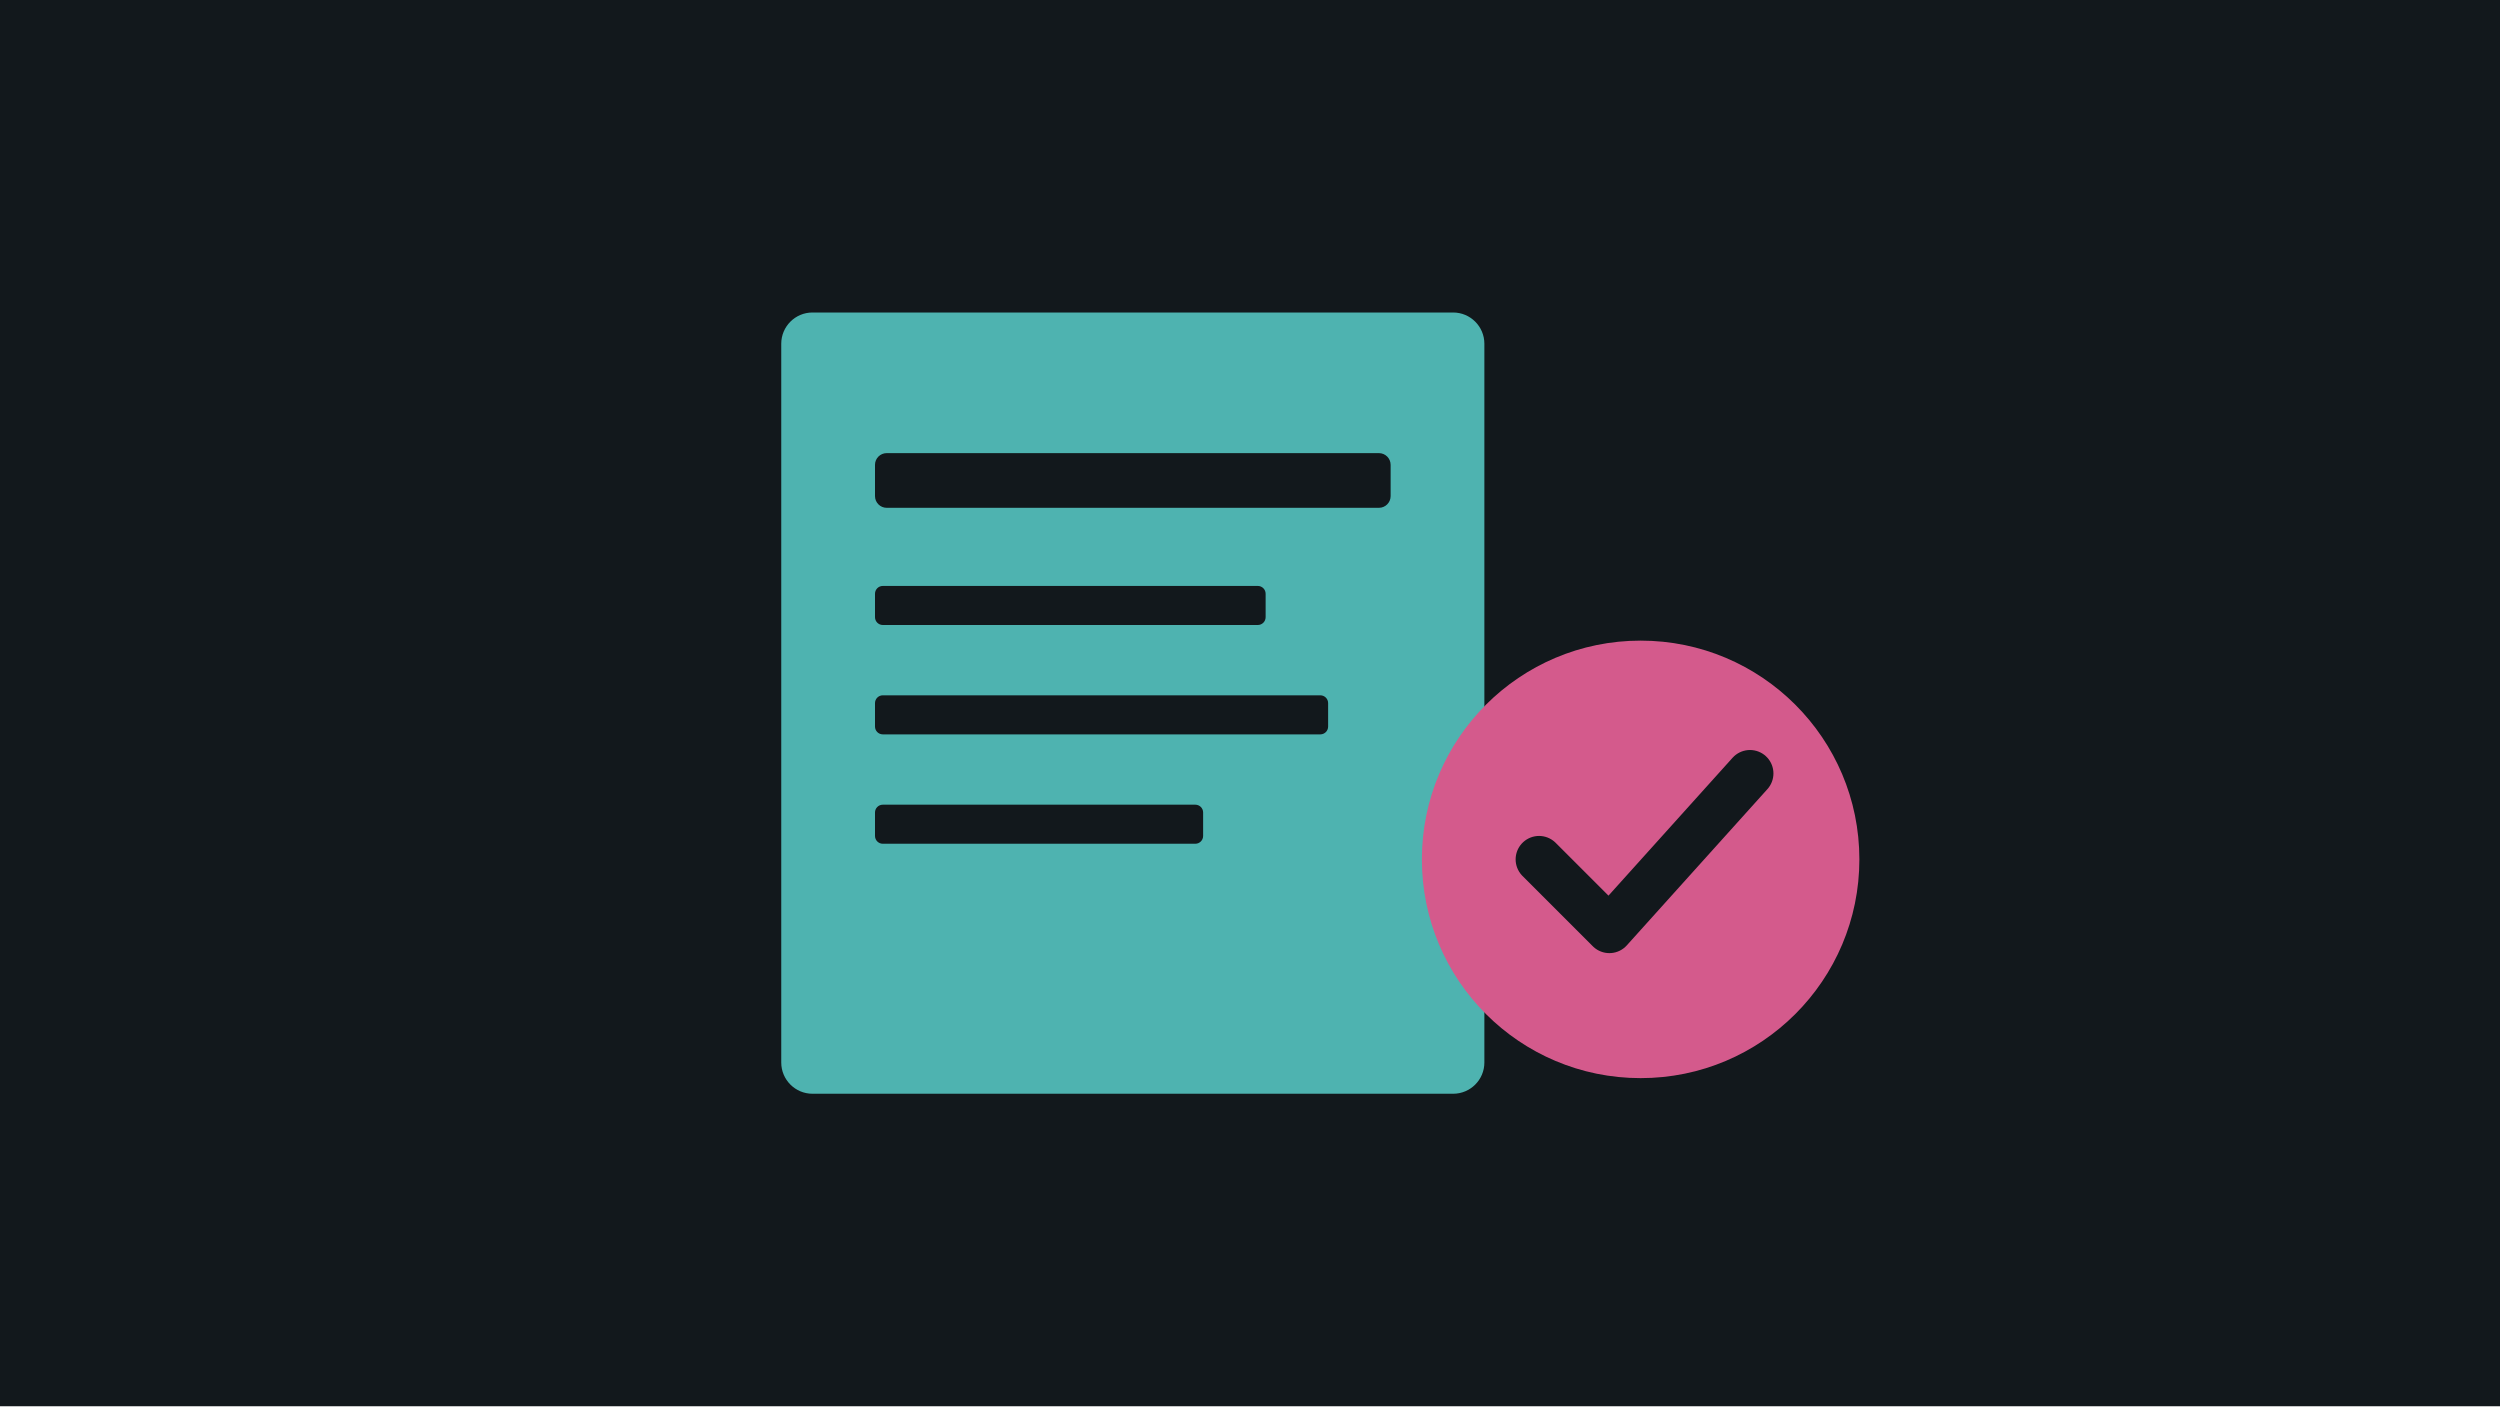
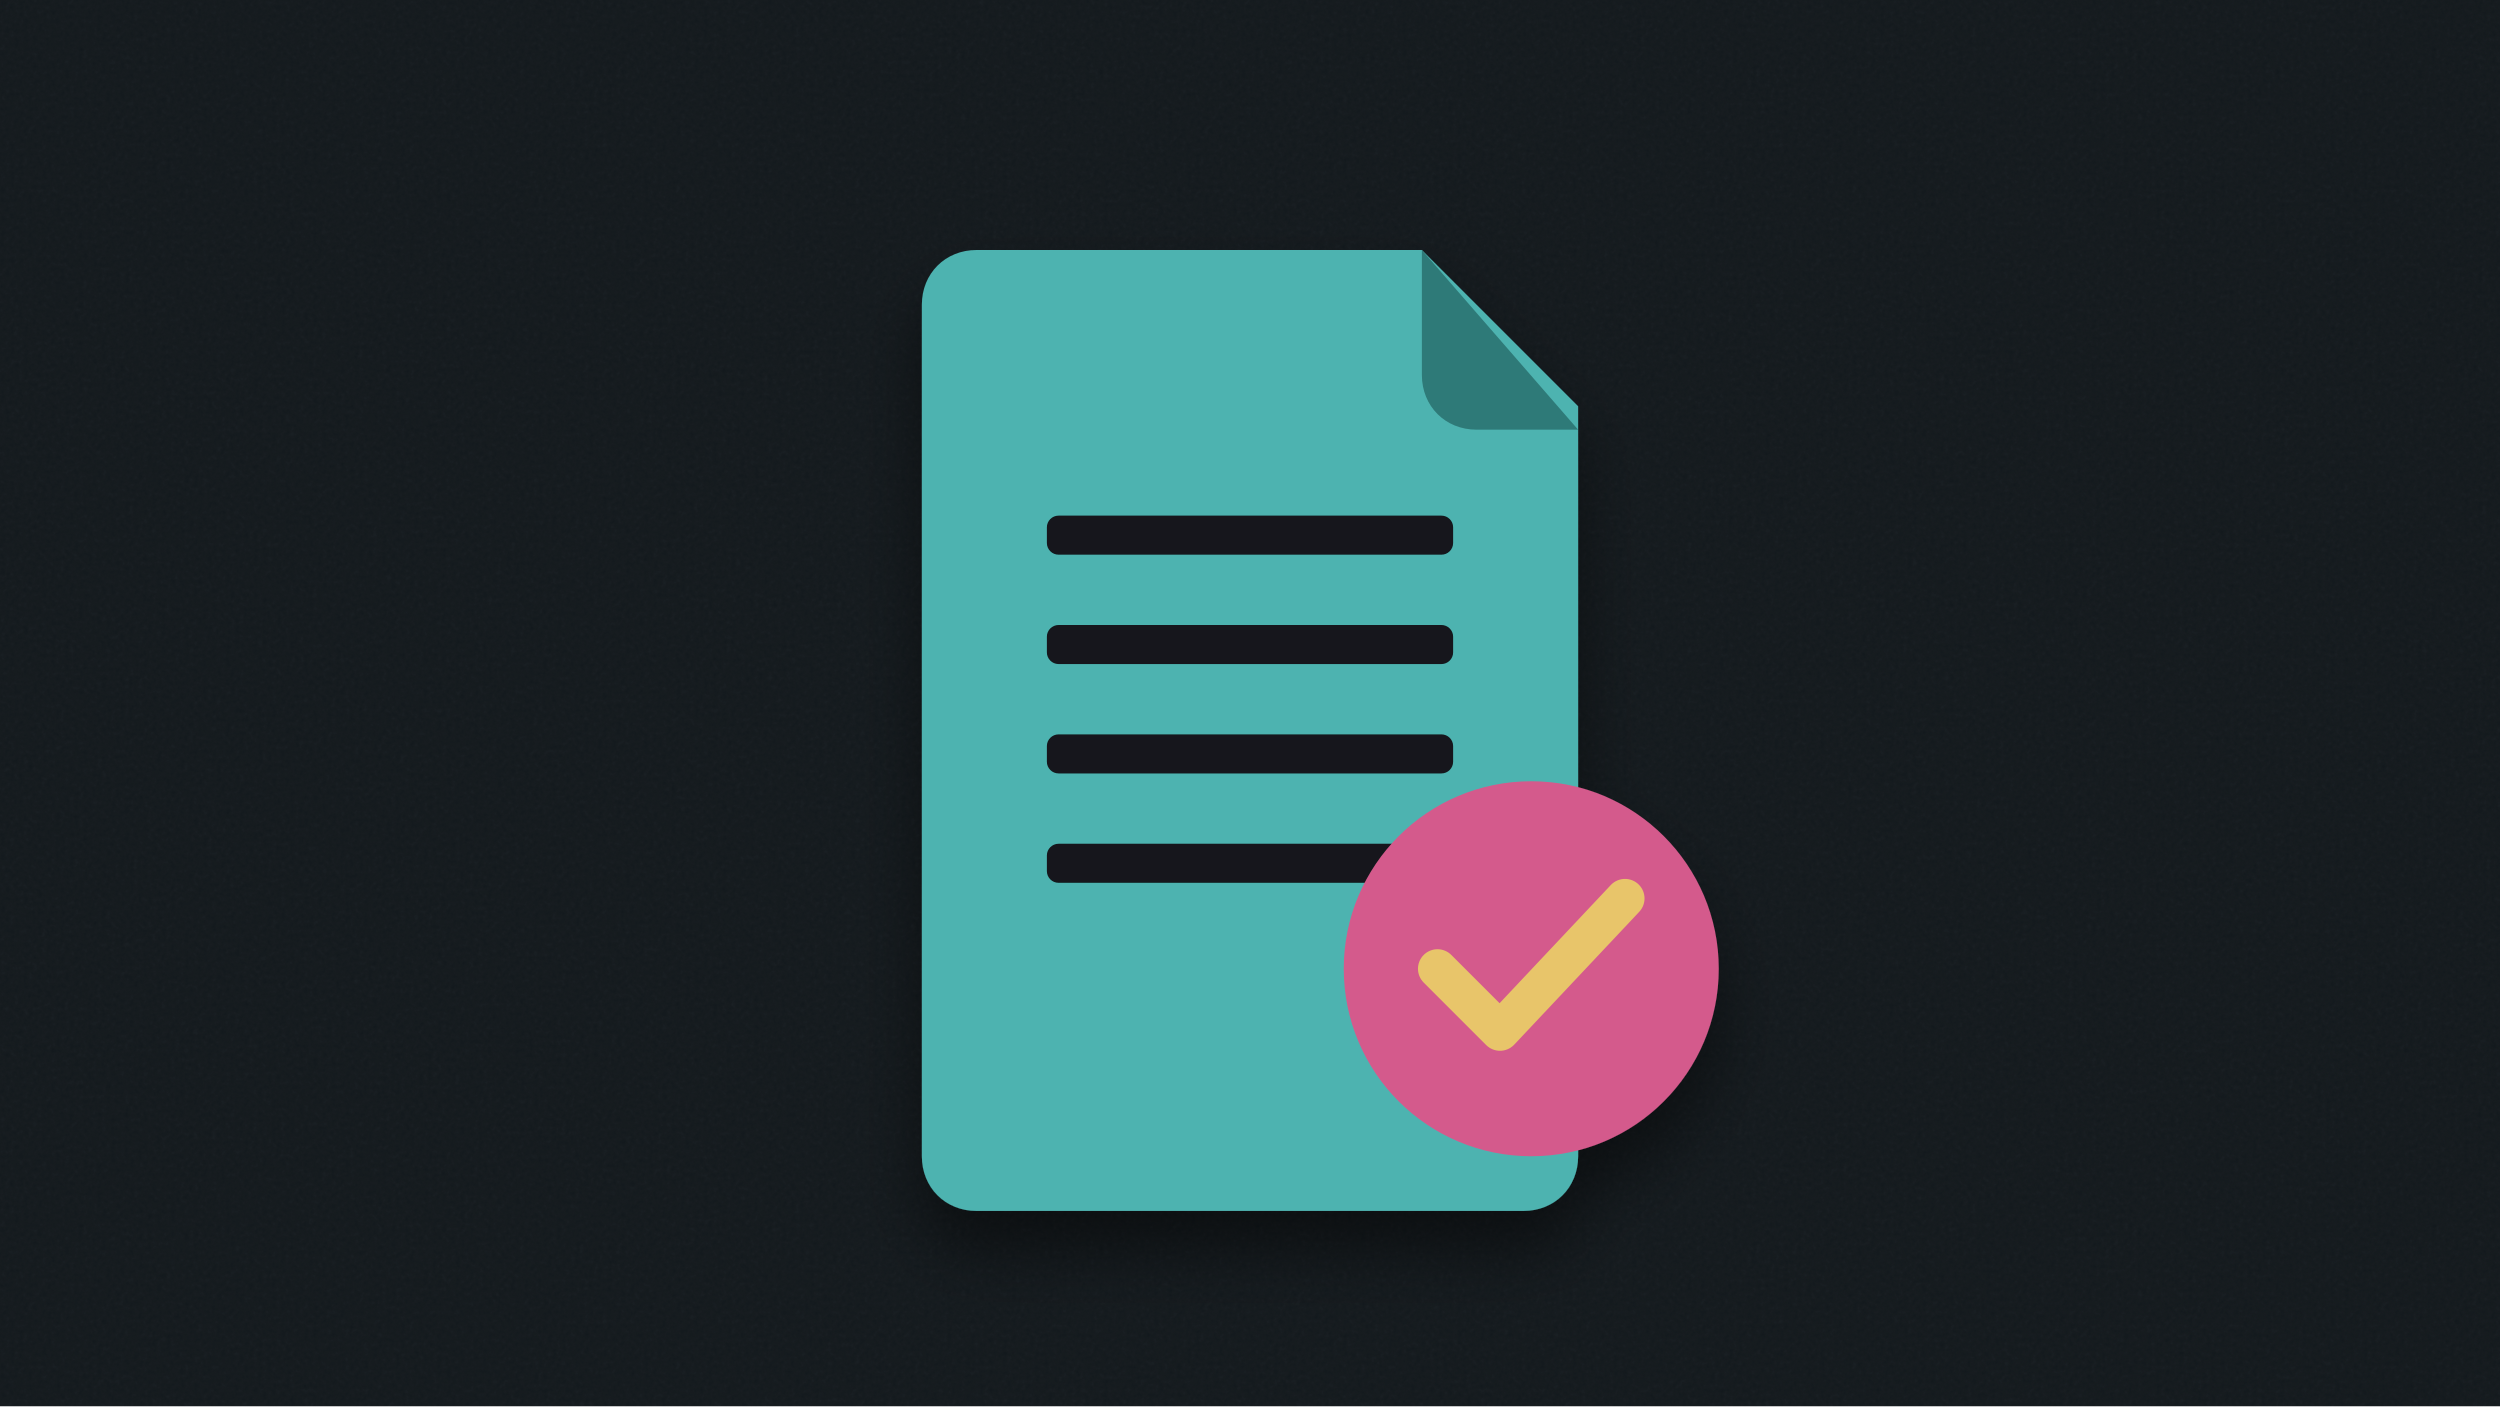
<svg xmlns="http://www.w3.org/2000/svg" viewBox="0 0 640 360" fill="none" role="img" aria-hidden="true">
+   <defs>
+     <filter id="grain" x="0" y="0" width="100%" height="100%">
+       <feTurbulence type="fractalNoise" baseFrequency="0.85" numOctaves="2" stitchTiles="stitch" result="n" />
+       <feColorMatrix type="saturate" values="0" />
+       <feComponentTransfer>
+         <feFuncA type="table" tableValues="0 0.08" />
+       </feComponentTransfer>
+     </filter>
+     <filter id="shadow" x="-30%" y="-20%" width="160%" height="160%">
+       <feDropShadow dx="0" dy="10" stdDeviation="8" flood-color="#000" flood-opacity="0.45" />
+     </filter>
+   </defs>
  <rect width="640" height="360" fill="#12181c" />
-   <rect x="200" y="80" width="180" height="200" rx="8" fill="#4eb3b0" />
-   <rect x="224" y="116" width="132" height="14" rx="3" fill="#12181c" />
-   <rect x="224" y="150" width="100" height="10" rx="2" fill="#12181c" />
-   <rect x="224" y="178" width="116" height="10" rx="2" fill="#12181c" />
-   <rect x="224" y="206" width="84" height="10" rx="2" fill="#12181c" />
-   <circle cx="420" cy="220" r="56" fill="#d45a8c" />
-   <path d="M394 220l18 18 36-40" stroke="#12181c" stroke-width="12" stroke-linecap="round" stroke-linejoin="round" />
+   <rect width="640" height="360" filter="url(#grain)" opacity="0.55" />
+   <g filter="url(#shadow)">
+     <path d="M236 64h128l40 40v192c0 8-6 14-14 14H250c-8 0-14-6-14-14V78c0-8 6-14 14-14z" fill="#4eb3b0" />
+     <path d="M364 64v32c0 8 6 14 14 14h26z" fill="#2e7a78" />
+     <rect x="268" y="132" width="104" height="10" rx="3" fill="#12181c" />
+     <rect x="268" y="160" width="104" height="10" rx="3" fill="#12181c" />
+     <rect x="268" y="188" width="104" height="10" rx="3" fill="#12181c" />
+     <rect x="268" y="216" width="104" height="10" rx="3" fill="#12181c" />
+     <circle cx="392" cy="248" r="48" fill="#d45a8c" />
+     <path d="M368 248l16 16 32-34" stroke="#e8c56a" stroke-width="10" stroke-linecap="round" stroke-linejoin="round" />
+   </g>
</svg>
